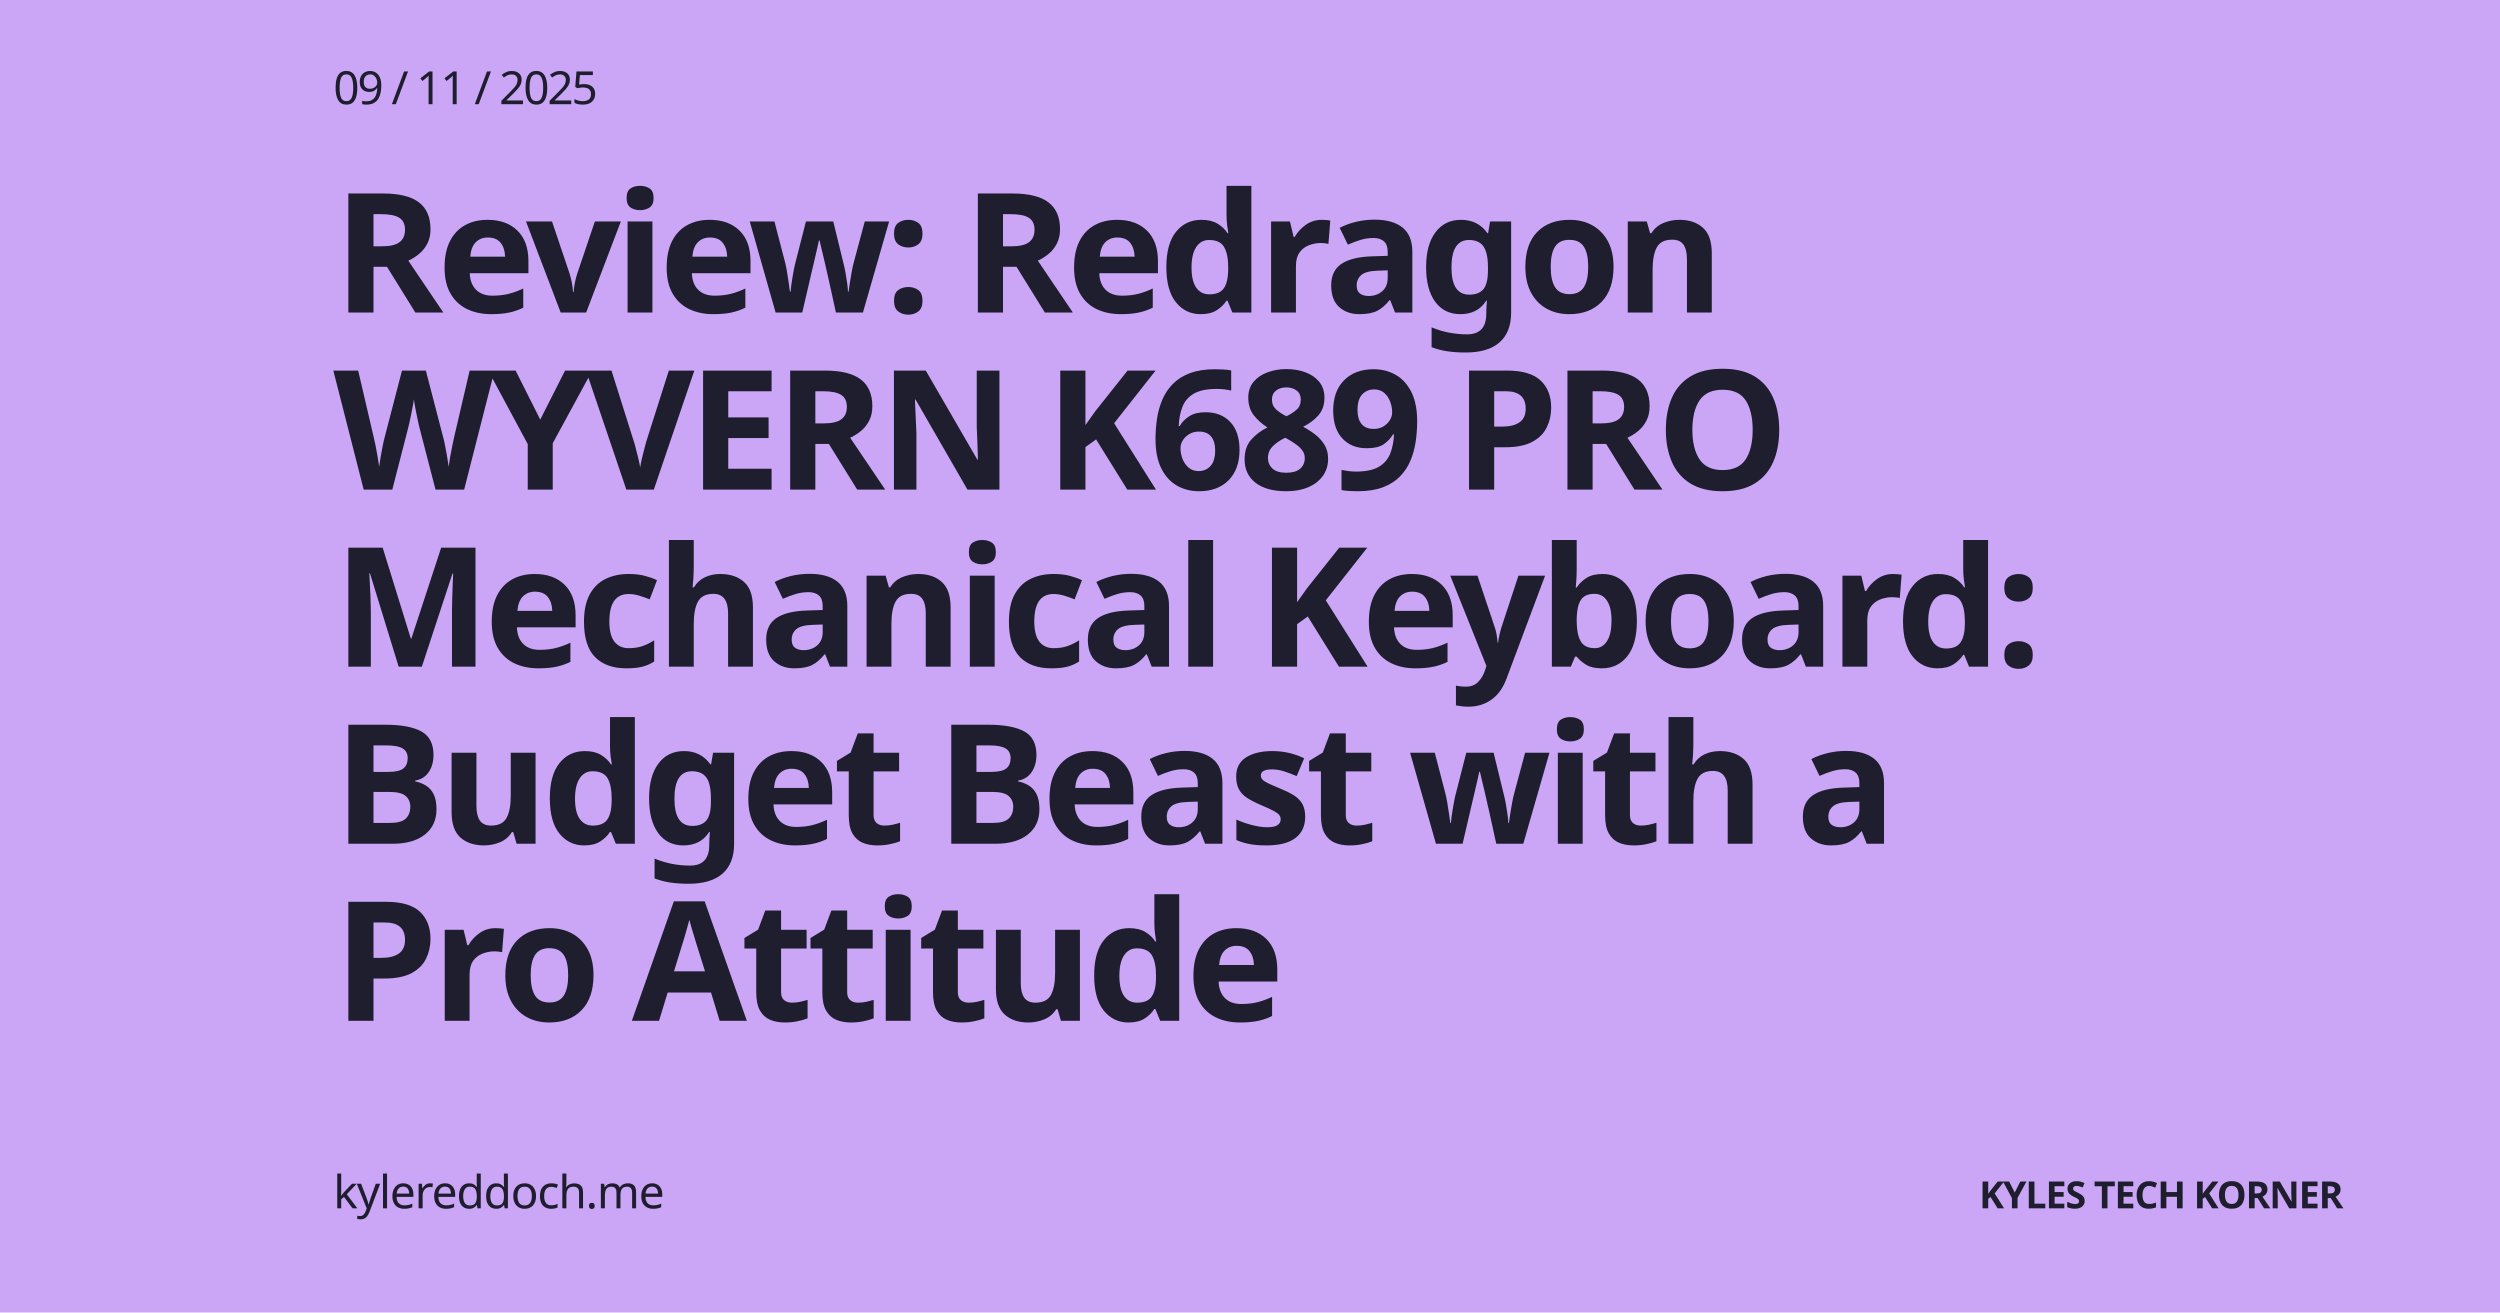
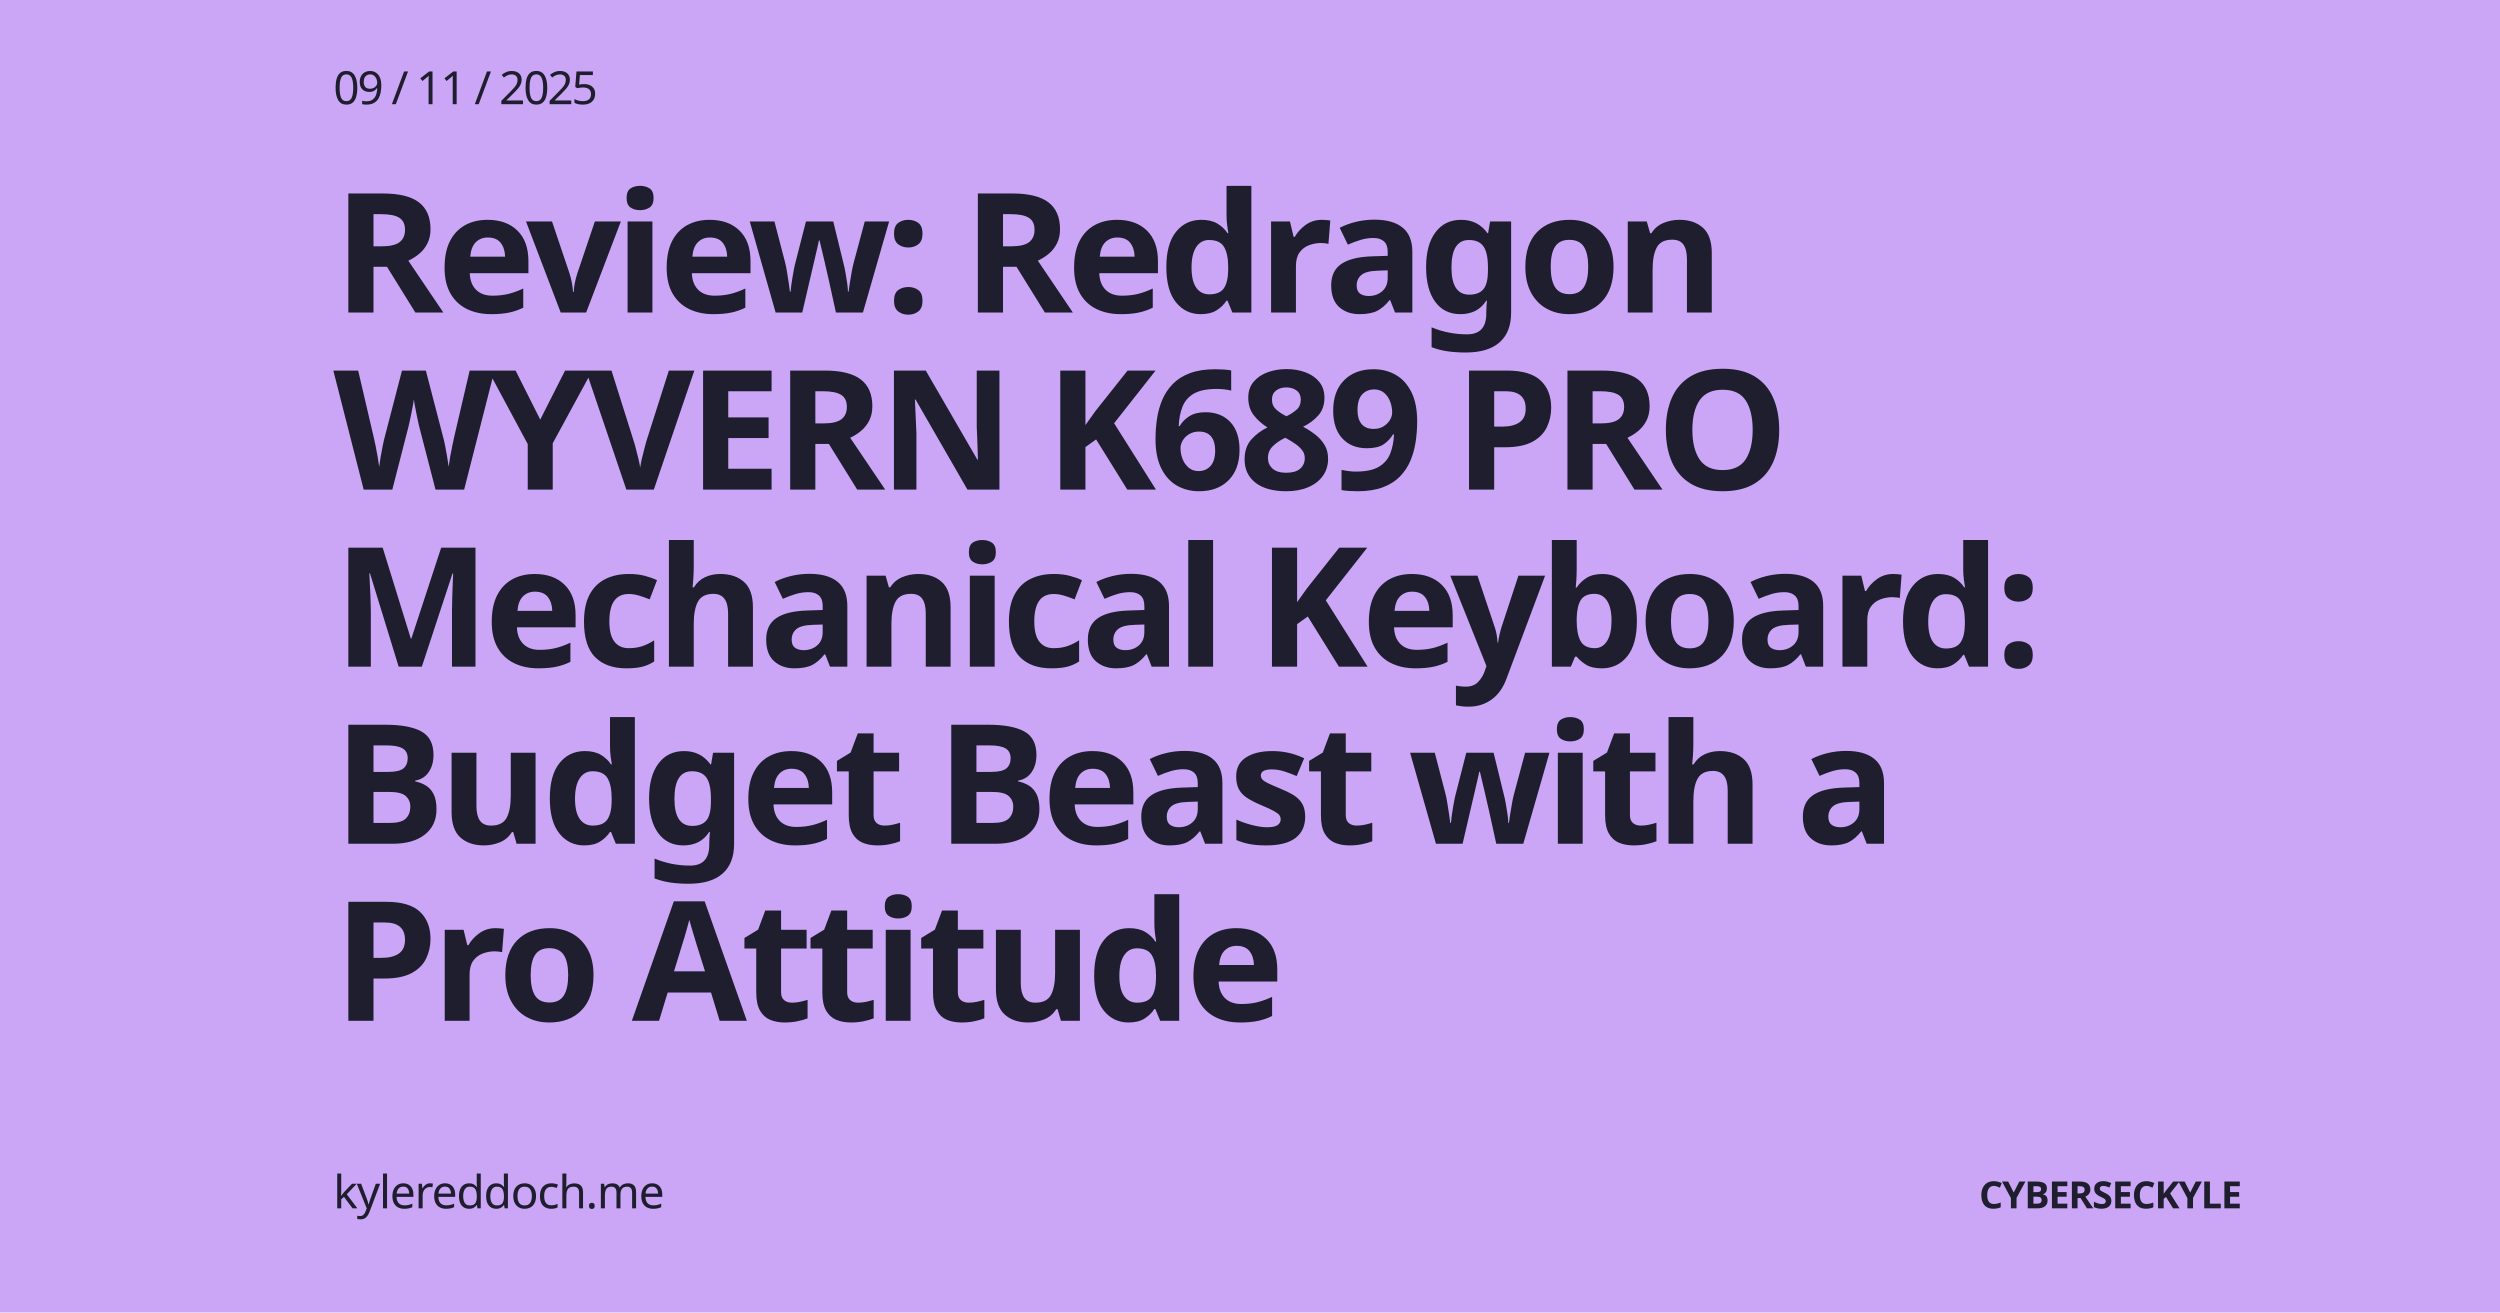
<svg xmlns="http://www.w3.org/2000/svg" width="1200" height="630" viewBox="0 0 1200 630" version="1.1">
  <rect id="bg" width="100%" height="100%" opacity="1" fill="#cba6f7" />
  <text font-family="'Atkinson Hyperlegible', Ubuntu, sans-serif" font-size="22" font-weight="500" fill="#1e1e2e" letter-spacing="-1">
    <tspan x="160" y="50">
      09 / 11 / 2025
    </tspan>
  </text>
  <text id="text" font-family="'Red Hat Display', Ubuntu, sans-serif" font-size="80" font-weight="900" fill="#1e1e2e" letter-spacing="-3">
    <tspan x="160" y="150"> Review: Redragon </tspan>
    <tspan x="160" y="235"> WYVERN K689 PRO </tspan>
    <tspan x="160" y="320"> Mechanical Keyboard: </tspan>
    <tspan x="160" y="405"> Budget Beast with a </tspan>
    <tspan x="160" y="490"> Pro Attitude </tspan>
  </text>
  <text font-family="'Atkinson Hyperlegible', Ubuntu, sans-serif" font-size="22" font-weight="500" fill="#1e1e2e" letter-spacing="-0.5">
    <tspan x="160" y="580">kylereddoch.me</tspan>
  </text>
  <text font-family="'Red Hat Display', Ubuntu, sans-serif" font-size="18" font-weight="950" fill="#1e1e2e" letter-spacing="-0.5">
-     <tspan x="950" y="580">KYLES TECH KORNER</tspan>
+     <tspan x="950" y="580">CYBERSECKYLE</tspan>
  </text>
</svg>
